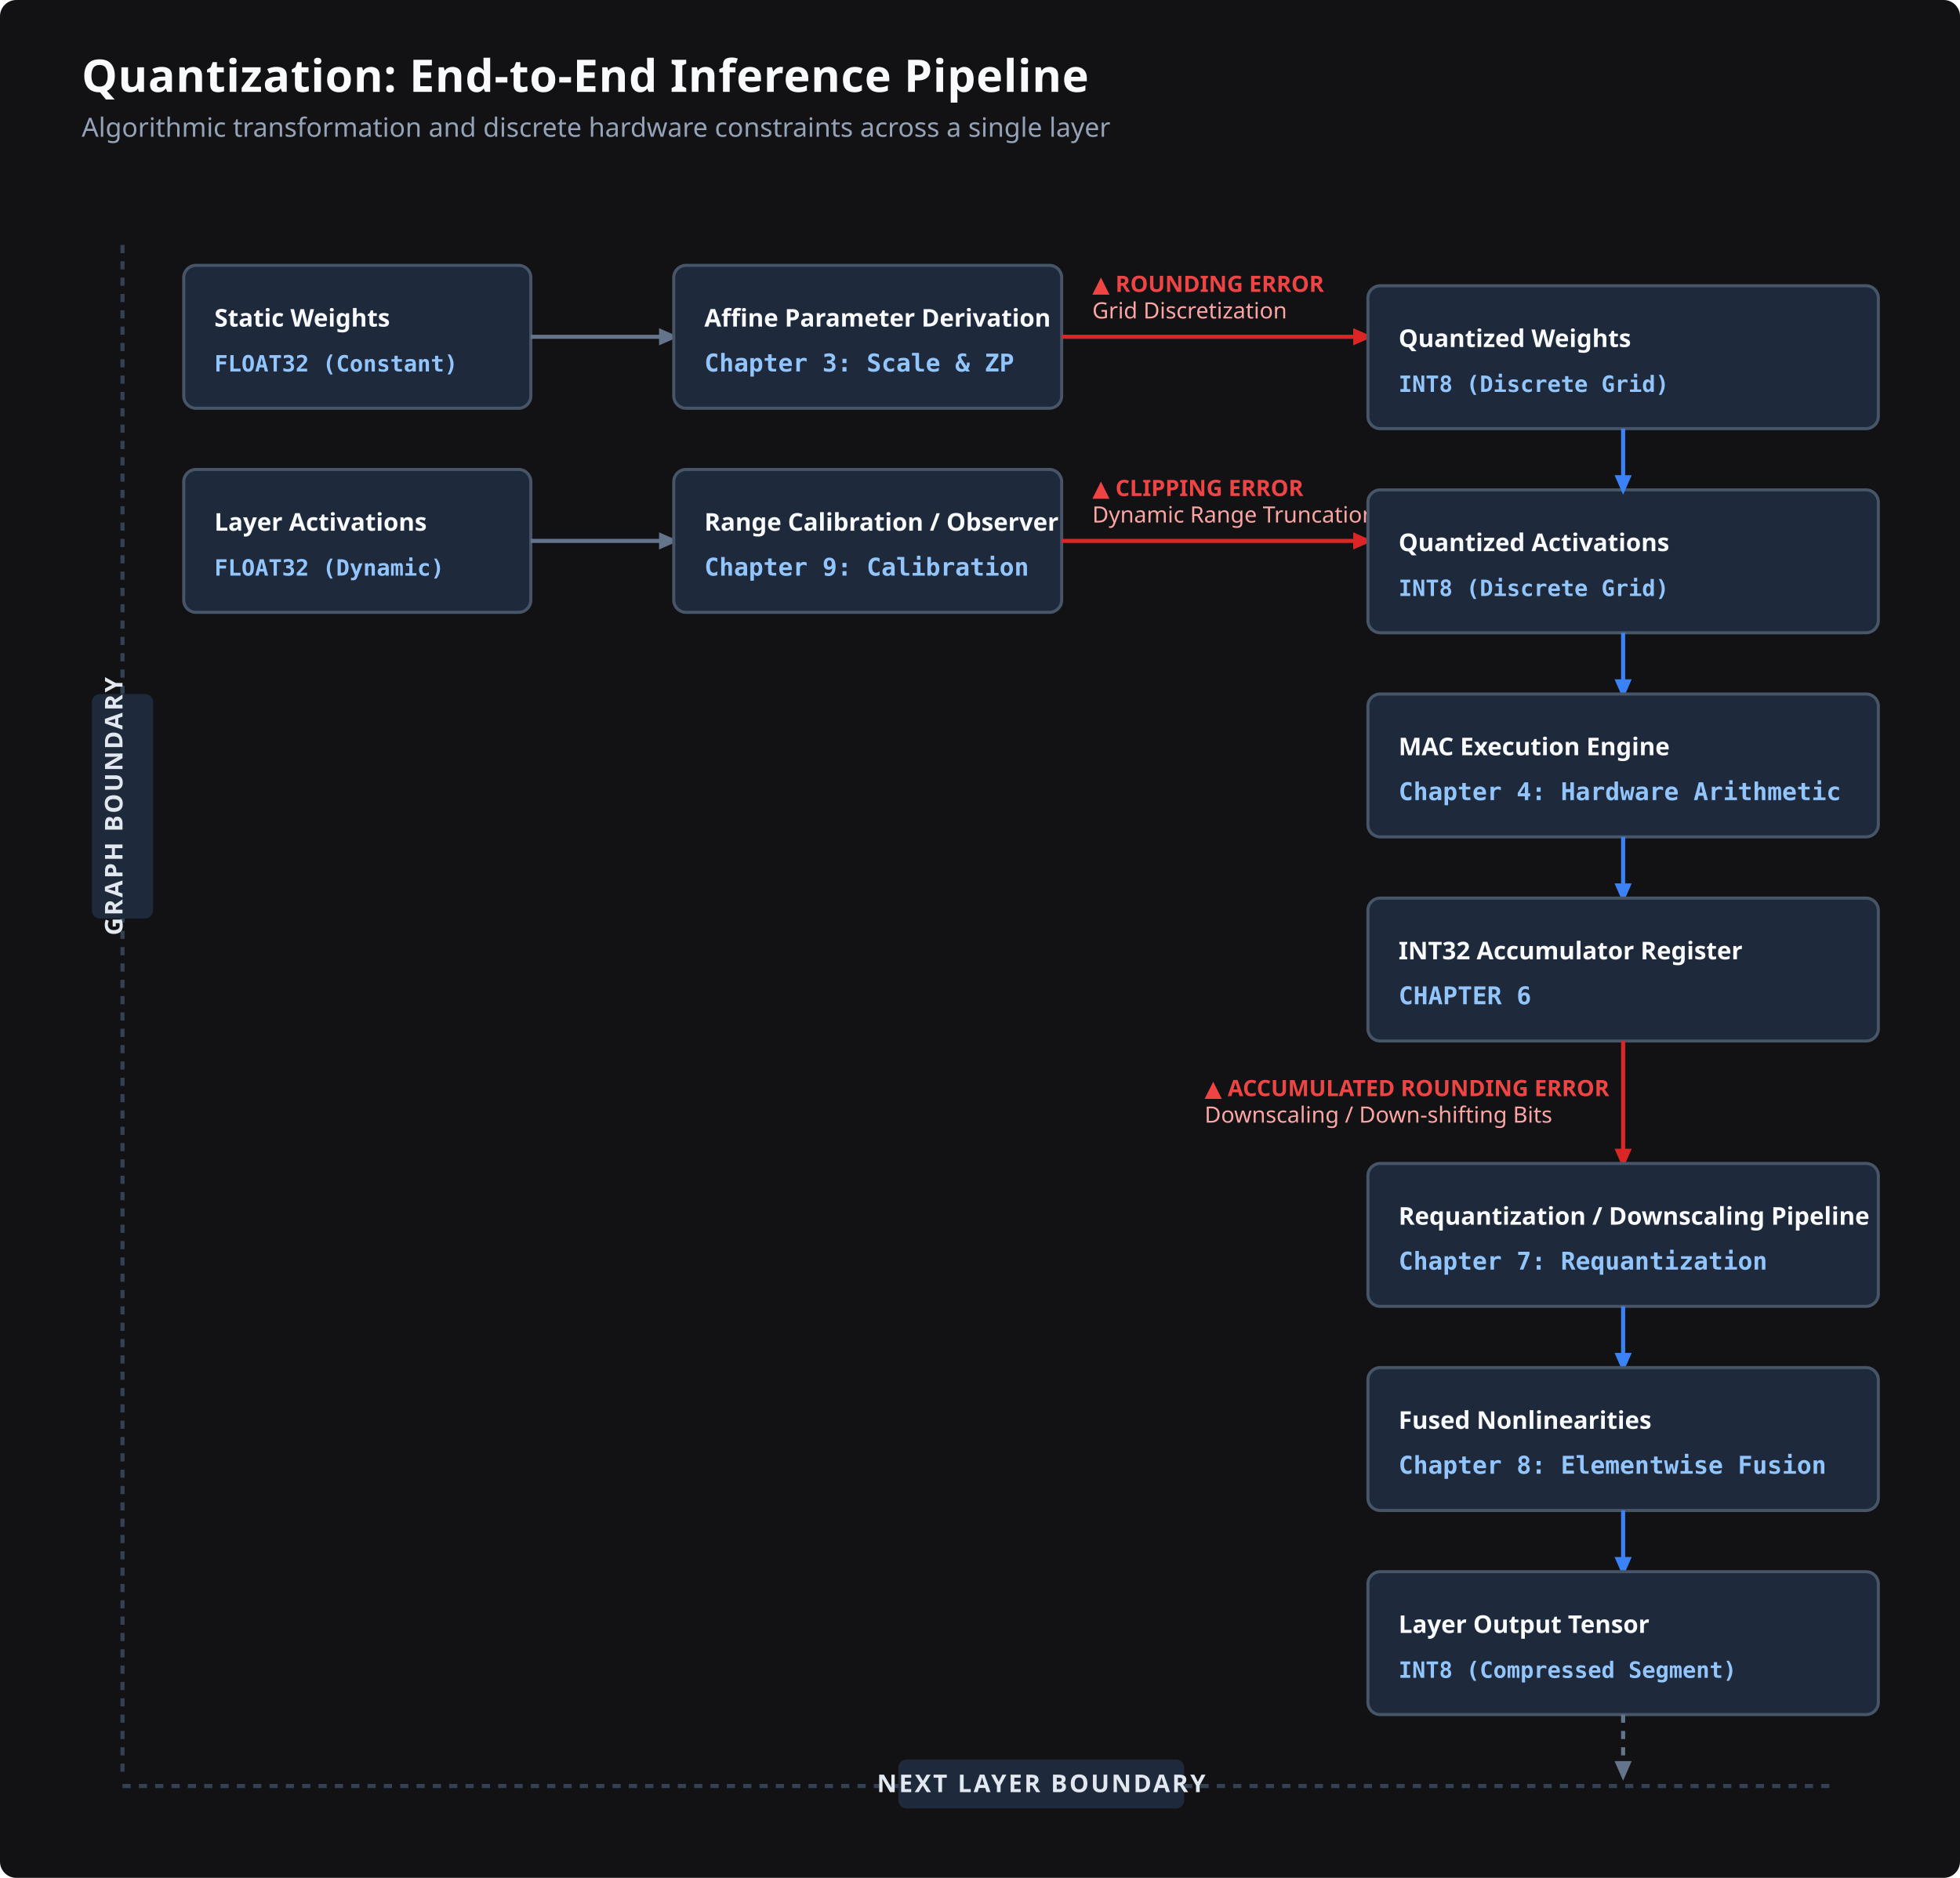
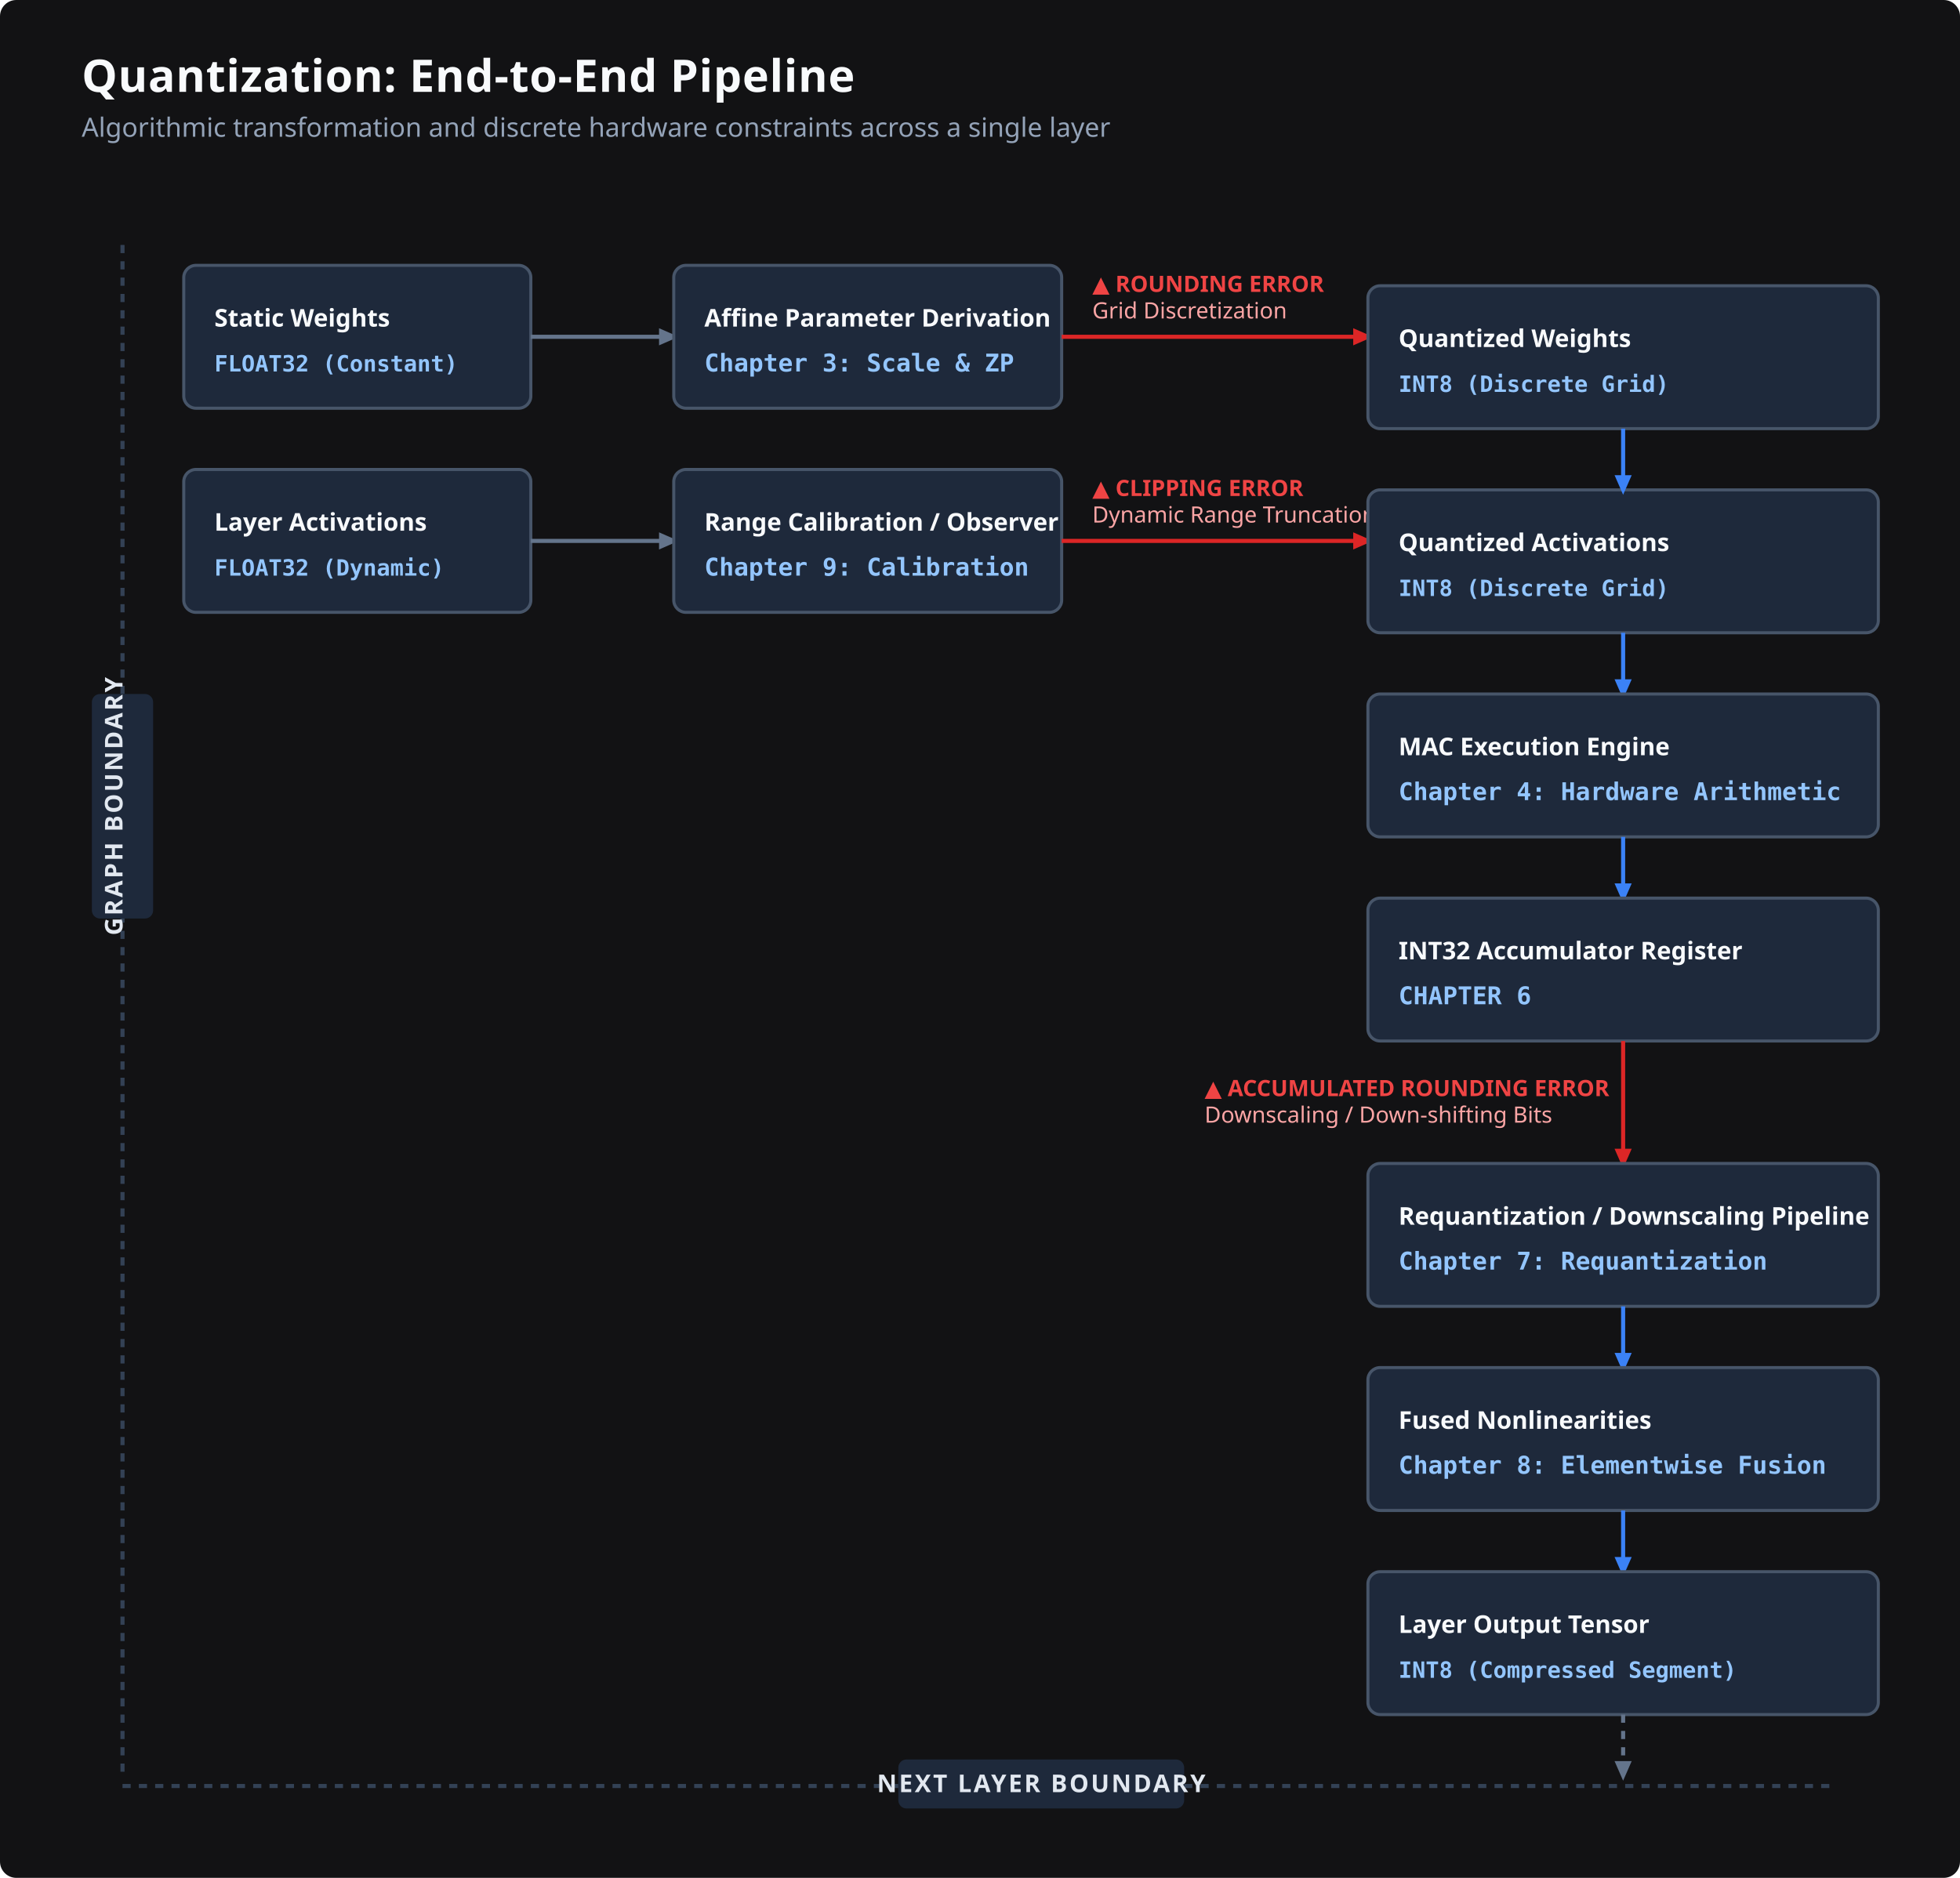
<svg xmlns="http://www.w3.org/2000/svg" viewBox="0 0 960 920" width="100%" height="100%">
  <rect width="960" height="920" fill="#121214" rx="8" />
  <defs>
    <marker id="arrow" viewBox="0 0 10 10" refX="6" refY="5" markerWidth="6" markerHeight="6" orient="auto-start-reverse">
      <path d="M 0 1.5 L 8 5 L 0 8.5 z" fill="#64748b" />
    </marker>
    <marker id="arrow-cyan" viewBox="0 0 10 10" refX="6" refY="5" markerWidth="6" markerHeight="6" orient="auto-start-reverse">
      <path d="M 0 1.5 L 8 5 L 0 8.5 z" fill="#3b82f6" />
    </marker>
    <marker id="arrow-error" viewBox="0 0 10 10" refX="6" refY="5" markerWidth="6" markerHeight="6" orient="auto-start-reverse">
      <path d="M 0 1.5 L 8 5 L 0 8.5 z" fill="#dc2626" />
    </marker>
  </defs>
  <style>
    .title { font-family: 'Source Sans 3', 'Segoe UI', sans-serif; font-weight: 700; font-size: 22px; fill: #f8fafc; letter-spacing: 0.3px; }
    .subtitle { font-family: 'Source Sans 3', 'Segoe UI', sans-serif; font-size: 13px; fill: #94a3b8; }
    .node-text-title { font-family: 'Source Sans 3', 'Segoe UI', sans-serif; font-weight: 700; font-size: 12px; fill: #f8fafc; }
    .node-text-ch { font-family: 'IBM Plex Mono', 'Consolas', monospace; font-size: 12px; font-weight: 600; fill: #93c5fd; }
    .data-text { font-family: 'IBM Plex Mono', 'Consolas', monospace; font-size: 13px; font-weight: 600; fill: #e2e8f0; }
    .data-type { font-family: 'IBM Plex Mono', 'Consolas', monospace; font-size: 11px; fill: #93c5fd; font-weight: 600; }
    .error-tag { font-family: 'Source Sans 3', 'Segoe UI', sans-serif; font-size: 11px; font-weight: 700; fill: #ef4444; }
    .error-desc { font-family: 'Source Sans 3', 'Segoe UI', sans-serif; font-size: 11px; fill: #fca5a5; }
    .boundary-text { font-family: 'Source Sans 3', 'Segoe UI', sans-serif; font-size: 12px; font-weight: 700; fill: #e2e8f0; letter-spacing: 1px; }
    .subtext-label { font-family: 'IBM Plex Mono', 'Consolas', monospace; font-size: 10px; font-weight: 600; fill: #94a3b8; }
  </style>
  <g transform="translate(40, 45)">
-     <text x="0" y="0" class="title">Quantization: End-to-End Inference Pipeline</text>
+     <text x="0" y="0" class="title">Quantization: End-to-End Pipeline</text>
    <text x="0" y="22" class="subtitle">Algorithmic transformation and discrete hardware constraints across a single layer</text>
  </g>
  <line x1="60" y1="120" x2="60" y2="870" stroke="#334155" stroke-width="2" stroke-dasharray="4,4" />
  <rect x="45" y="340" width="30" height="110" rx="4" fill="#1e293b" />
  <text x="60" y="395" transform="rotate(-90 60 395)" text-anchor="middle" class="boundary-text" fill="#64748b">GRAPH BOUNDARY</text>
  <rect x="90" y="130" width="170" height="70" rx="6" fill="#1e293b" stroke="#475569" stroke-width="1.5" />
  <text x="105" y="160" class="node-text-title">Static Weights</text>
  <text x="105" y="182" class="data-type">FLOAT32 (Constant)</text>
  <line x1="260" y1="165" x2="330" y2="165" stroke="#64748b" stroke-width="2" marker-end="url(#arrow)" />
  <rect x="330" y="130" width="190" height="70" rx="6" fill="#1e293b" stroke="#475569" stroke-width="1.5" />
  <text x="345" y="160" class="node-text-title">Affine Parameter Derivation</text>
  <text x="345" y="182" class="node-text-ch">Chapter 3: Scale &amp; ZP</text>
  <line x1="520" y1="165" x2="670" y2="165" stroke="#dc2626" stroke-width="2" marker-end="url(#arrow-error)" />
  <text x="535" y="143" class="error-tag">▲ ROUNDING ERROR</text>
  <text x="535" y="156" class="error-desc">Grid Discretization</text>
  <rect x="670" y="140" width="250" height="70" rx="6" fill="#1e293b" stroke="#475569" stroke-width="1.5" />
  <text x="685" y="170" class="node-text-title">Quantized Weights</text>
  <text x="685" y="192" class="data-type">INT8 (Discrete Grid)</text>
  <rect x="90" y="230" width="170" height="70" rx="6" fill="#1e293b" stroke="#475569" stroke-width="1.5" />
  <text x="105" y="260" class="node-text-title">Layer Activations</text>
  <text x="105" y="282" class="data-type">FLOAT32 (Dynamic)</text>
  <line x1="260" y1="265" x2="330" y2="265" stroke="#64748b" stroke-width="2" marker-end="url(#arrow)" />
  <rect x="330" y="230" width="190" height="70" rx="6" fill="#1e293b" stroke="#475569" stroke-width="1.5" />
  <text x="345" y="260" class="node-text-title">Range Calibration / Observer</text>
  <text x="345" y="282" class="node-text-ch">Chapter 9: Calibration</text>
  <line x1="520" y1="265" x2="670" y2="265" stroke="#dc2626" stroke-width="2" marker-end="url(#arrow-error)" />
  <text x="535" y="243" class="error-tag">▲ CLIPPING ERROR</text>
  <text x="535" y="256" class="error-desc">Dynamic Range Truncation</text>
  <rect x="670" y="240" width="250" height="70" rx="6" fill="#1e293b" stroke="#475569" stroke-width="1.5" />
  <text x="685" y="270" class="node-text-title">Quantized Activations</text>
  <text x="685" y="292" class="data-type">INT8 (Discrete Grid)</text>
  <path d="M 795 210 L 795 240" stroke="#3b82f6" stroke-width="2" fill="none" marker-end="url(#arrow-cyan)" />
  <path d="M 795 310 L 795 340" stroke="#3b82f6" stroke-width="2" fill="none" marker-end="url(#arrow-cyan)" />
  <rect x="670" y="340" width="250" height="70" rx="6" fill="#1e293b" stroke="#475569" stroke-width="1.5" />
  <text x="685" y="370" class="node-text-title">MAC Execution Engine</text>
  <text x="685" y="392" class="node-text-ch">Chapter 4: Hardware Arithmetic</text>
  <line x1="795" y1="410" x2="795" y2="440" stroke="#3b82f6" stroke-width="2" marker-end="url(#arrow-cyan)" />
  <rect x="670" y="440" width="250" height="70" rx="6" fill="#1e293b" stroke="#475569" stroke-width="1.5" />
  <text x="685" y="470" class="node-text-title">INT32 Accumulator Register</text>
  <text x="685" y="492" class="node-text-ch">CHAPTER 6</text>
  <line x1="795" y1="510" x2="795" y2="570" stroke="#dc2626" stroke-width="2" marker-end="url(#arrow-error)" />
  <text x="590" y="537" class="error-tag">▲ ACCUMULATED ROUNDING ERROR</text>
  <text x="590" y="550" class="error-desc">Downscaling / Down-shifting Bits</text>
  <rect x="670" y="570" width="250" height="70" rx="6" fill="#1e293b" stroke="#475569" stroke-width="1.5" />
  <text x="685" y="600" class="node-text-title">Requantization / Downscaling Pipeline</text>
  <text x="685" y="622" class="node-text-ch">Chapter 7: Requantization</text>
  <line x1="795" y1="640" x2="795" y2="670" stroke="#3b82f6" stroke-width="2" marker-end="url(#arrow-cyan)" />
  <rect x="670" y="670" width="250" height="70" rx="6" fill="#1e293b" stroke="#475569" stroke-width="1.5" />
  <text x="685" y="700" class="node-text-title">Fused Nonlinearities</text>
  <text x="685" y="722" class="node-text-ch">Chapter 8: Elementwise Fusion</text>
  <line x1="795" y1="740" x2="795" y2="770" stroke="#3b82f6" stroke-width="2" marker-end="url(#arrow-cyan)" />
  <rect x="670" y="770" width="250" height="70" rx="6" fill="#1e293b" stroke="#475569" stroke-width="1.5" />
  <text x="685" y="800" class="node-text-title">Layer Output Tensor</text>
  <text x="685" y="822" class="data-type">INT8 (Compressed Segment)</text>
  <line x1="795" y1="840" x2="795" y2="870" stroke="#64748b" stroke-width="2" stroke-dasharray="4,4" marker-end="url(#arrow)" />
  <g transform="translate(40, 870)">
    <line x1="20" y1="5" x2="860" y2="5" stroke="#334155" stroke-width="2" stroke-dasharray="4,4" />
    <rect x="400" y="-8" width="140" height="24" rx="4" fill="#1e293b" />
    <text x="470" y="8" text-anchor="middle" class="boundary-text" fill="#64748b">NEXT LAYER BOUNDARY</text>
  </g>
</svg>
